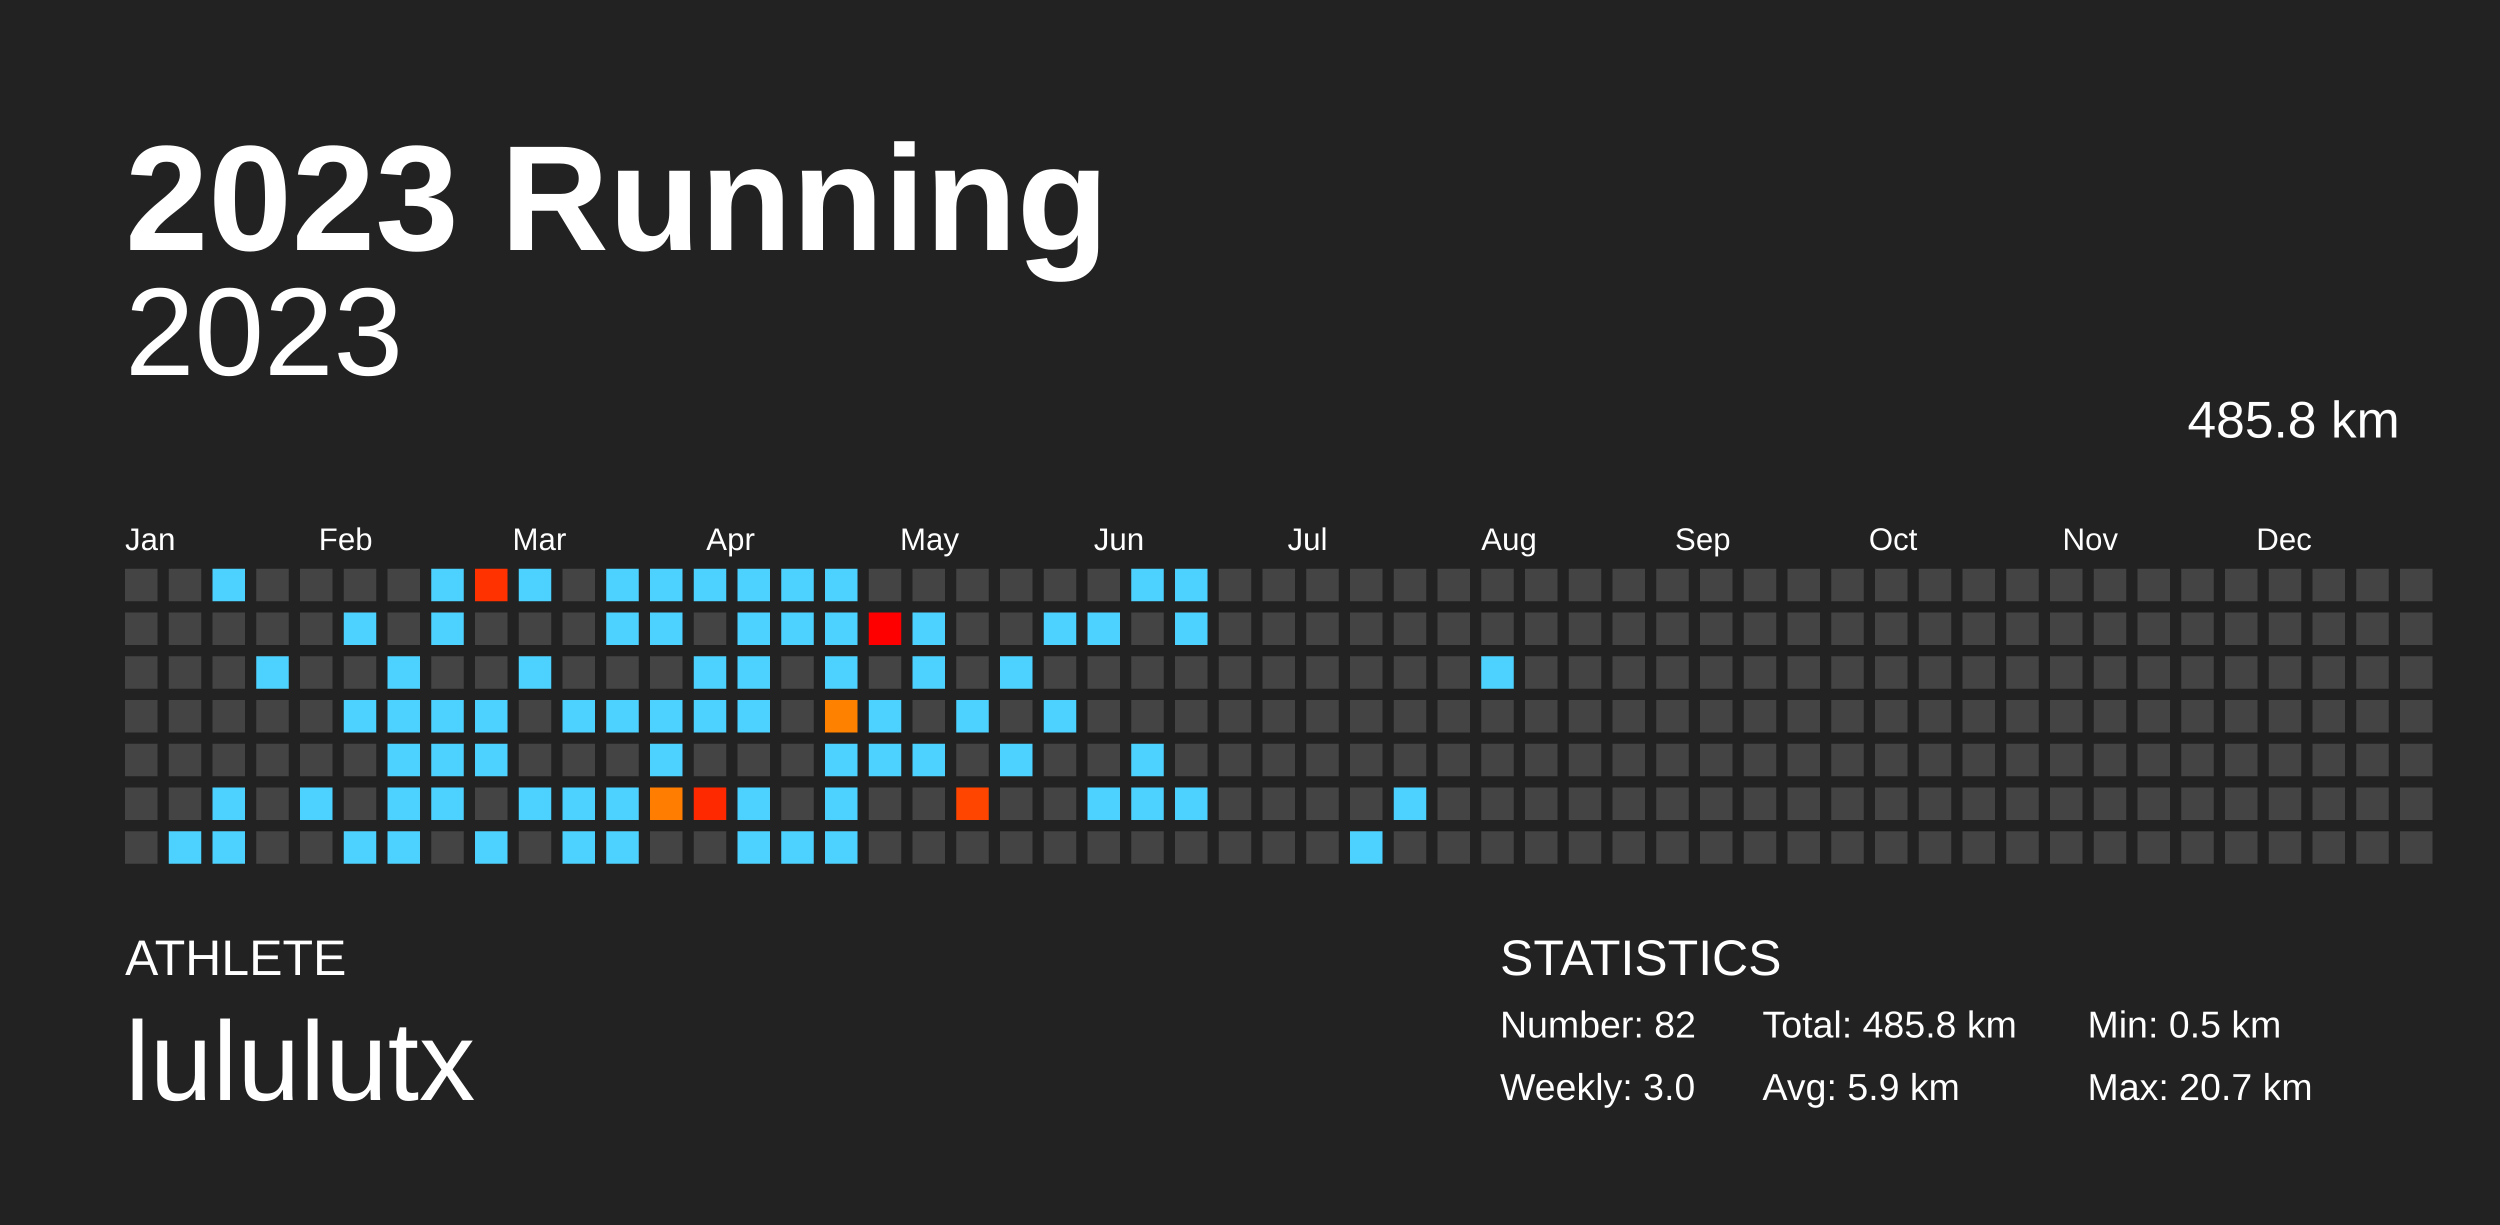
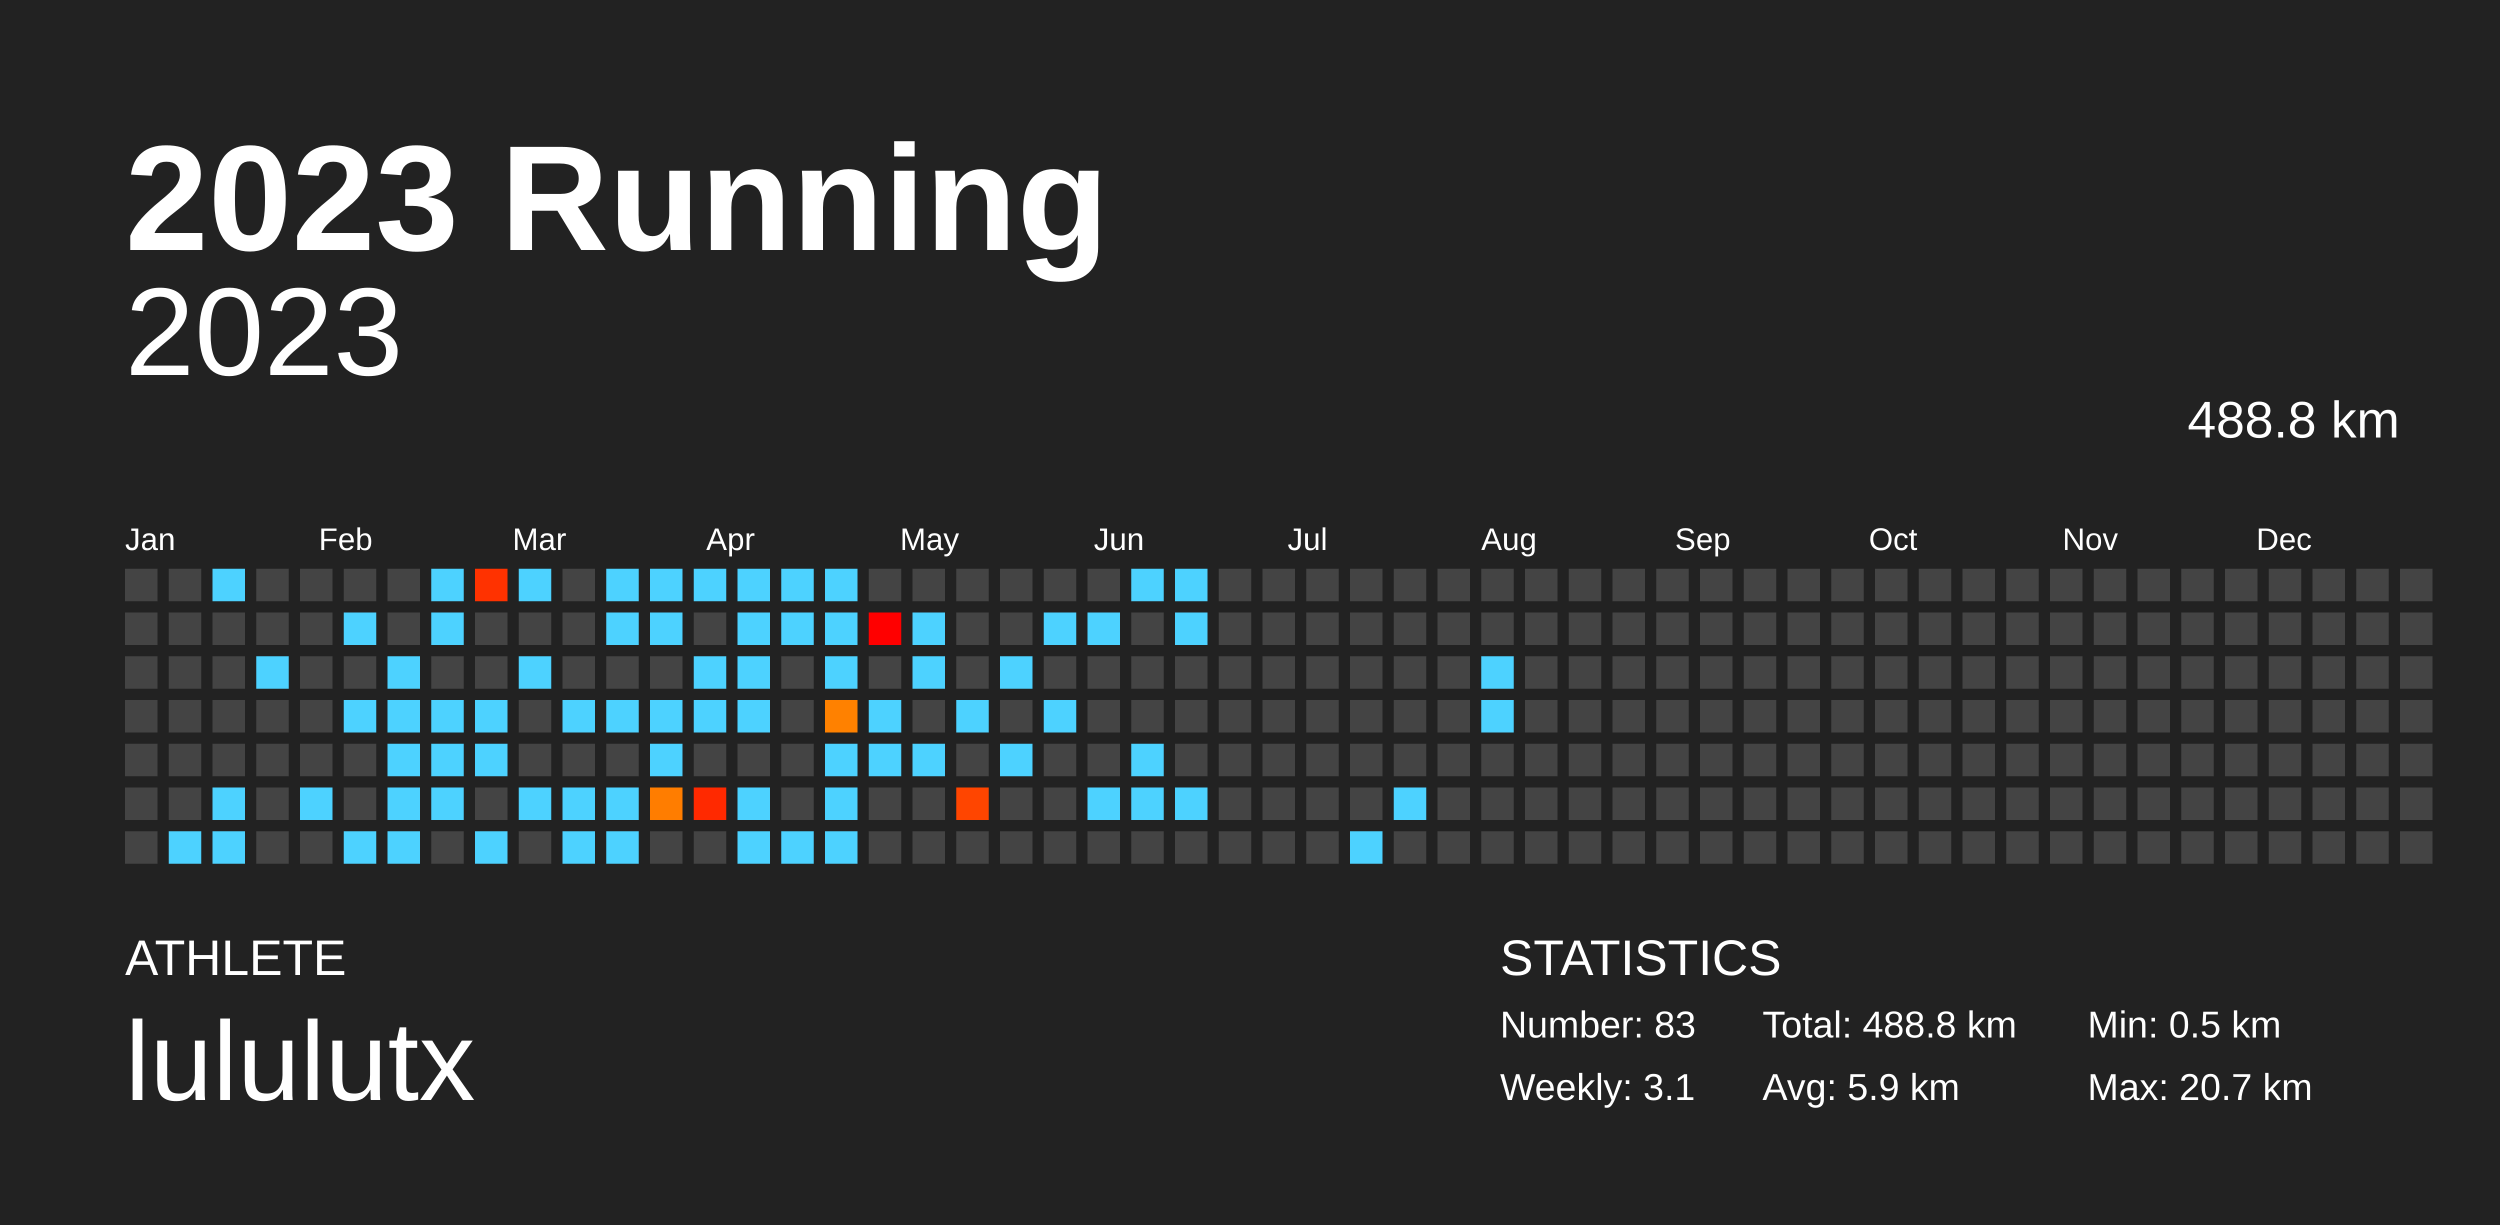
<svg xmlns="http://www.w3.org/2000/svg" baseProfile="full" height="98mm" version="1.1" viewBox="0,0,200,98" width="200mm">
  <defs />
  <rect fill="#222222" height="98" width="200" x="0" y="0" />
  <text fill="#FFFFFF" style="font-size:12px; font-family:Arial; font-weight:bold;" x="10" y="20">2023 Running</text>
  <text fill="#FFFFFF" style="font-size:4px; font-family:Arial" x="10" y="78">ATHLETE</text>
  <text fill="#FFFFFF" style="font-size:9px; font-family:Arial" x="10" y="88">lululutx</text>
  <text fill="#FFFFFF" style="font-size:4px; font-family:Arial" x="120" y="78">STATISTICS</text>
-   <text fill="#FFFFFF" style="font-size:3px; font-family:Arial" x="120" y="83">Number: 82</text>
-   <text fill="#FFFFFF" style="font-size:3px; font-family:Arial" x="120" y="88">Weekly: 3.0</text>
-   <text fill="#FFFFFF" style="font-size:3px; font-family:Arial" x="141" y="83">Total: 485.8 km</text>
+   <text fill="#FFFFFF" style="font-size:3px; font-family:Arial" x="120" y="83">Number: 83</text>
+   <text fill="#FFFFFF" style="font-size:3px; font-family:Arial" x="120" y="88">Weekly: 3.1</text>
+   <text fill="#FFFFFF" style="font-size:3px; font-family:Arial" x="141" y="83">Total: 488.8 km</text>
  <text fill="#FFFFFF" style="font-size:3px; font-family:Arial" x="141" y="88">Avg: 5.9 km</text>
  <text fill="#FFFFFF" style="font-size:3px; font-family:Arial" x="167" y="83">Min: 0.5 km</text>
  <text fill="#FFFFFF" style="font-size:3px; font-family:Arial" x="167" y="88">Max: 20.7 km</text>
  <text alignment-baseline="hanging" fill="#FFFFFF" style="font-size:10.0px; font-family:Arial;" x="10" y="30">2023</text>
-   <text alignment-baseline="hanging" fill="#FFFFFF" style="font-size:4.125px; font-family:Arial;" x="175" y="35">485.8 km</text>
+   <text alignment-baseline="hanging" fill="#FFFFFF" style="font-size:4.125px; font-family:Arial;" x="175" y="35">488.8 km</text>
  <text fill="#FFFFFF" style="font-size:2.5px; font-family:Arial" x="10.0" y="44">Jan</text>
  <text fill="#FFFFFF" style="font-size:2.5px; font-family:Arial" x="25.5" y="44">Feb</text>
  <text fill="#FFFFFF" style="font-size:2.5px; font-family:Arial" x="41.0" y="44">Mar</text>
  <text fill="#FFFFFF" style="font-size:2.5px; font-family:Arial" x="56.5" y="44">Apr</text>
  <text fill="#FFFFFF" style="font-size:2.5px; font-family:Arial" x="72.0" y="44">May</text>
  <text fill="#FFFFFF" style="font-size:2.5px; font-family:Arial" x="87.5" y="44">Jun</text>
  <text fill="#FFFFFF" style="font-size:2.5px; font-family:Arial" x="103.0" y="44">Jul</text>
  <text fill="#FFFFFF" style="font-size:2.5px; font-family:Arial" x="118.5" y="44">Aug</text>
  <text fill="#FFFFFF" style="font-size:2.5px; font-family:Arial" x="134.0" y="44">Sep</text>
  <text fill="#FFFFFF" style="font-size:2.5px; font-family:Arial" x="149.5" y="44">Oct</text>
  <text fill="#FFFFFF" style="font-size:2.5px; font-family:Arial" x="165.0" y="44">Nov</text>
  <text fill="#FFFFFF" style="font-size:2.5px; font-family:Arial" x="180.5" y="44">Dec</text>
  <rect fill="#444444" height="2.6" width="2.6" x="10.0" y="45.5" />
  <rect fill="#444444" height="2.6" width="2.6" x="10.0" y="49.0" />
  <rect fill="#444444" height="2.6" width="2.6" x="10.0" y="52.5" />
  <rect fill="#444444" height="2.6" width="2.6" x="10.0" y="56.0" />
  <rect fill="#444444" height="2.6" width="2.6" x="10.0" y="59.5" />
  <rect fill="#444444" height="2.6" width="2.6" x="10.0" y="63.0" />
  <rect fill="#444444" height="2.6" width="2.6" x="10.0" y="66.5" />
  <rect fill="#444444" height="2.6" width="2.6" x="13.5" y="45.5" />
  <rect fill="#444444" height="2.6" width="2.6" x="13.5" y="49.0" />
  <rect fill="#444444" height="2.6" width="2.6" x="13.5" y="52.5" />
  <rect fill="#444444" height="2.6" width="2.6" x="13.5" y="56.0" />
  <rect fill="#444444" height="2.6" width="2.6" x="13.5" y="59.5" />
  <rect fill="#444444" height="2.6" width="2.6" x="13.5" y="63.0" />
  <rect fill="#4dd2ff" height="2.6" width="2.6" x="13.5" y="66.5" />
  <rect fill="#4dd2ff" height="2.6" width="2.6" x="17.0" y="45.5" />
  <rect fill="#444444" height="2.6" width="2.6" x="17.0" y="49.0" />
  <rect fill="#444444" height="2.6" width="2.6" x="17.0" y="52.5" />
  <rect fill="#444444" height="2.6" width="2.6" x="17.0" y="56.0" />
  <rect fill="#444444" height="2.6" width="2.6" x="17.0" y="59.5" />
  <rect fill="#4dd2ff" height="2.6" width="2.6" x="17.0" y="63.0" />
  <rect fill="#4dd2ff" height="2.6" width="2.6" x="17.0" y="66.5" />
  <rect fill="#444444" height="2.6" width="2.6" x="20.5" y="45.5" />
  <rect fill="#444444" height="2.6" width="2.6" x="20.5" y="49.0" />
  <rect fill="#4dd2ff" height="2.6" width="2.6" x="20.5" y="52.5" />
  <rect fill="#444444" height="2.6" width="2.6" x="20.5" y="56.0" />
  <rect fill="#444444" height="2.6" width="2.6" x="20.5" y="59.5" />
  <rect fill="#444444" height="2.6" width="2.6" x="20.5" y="63.0" />
  <rect fill="#444444" height="2.6" width="2.6" x="20.5" y="66.5" />
  <rect fill="#444444" height="2.6" width="2.6" x="24.0" y="45.5" />
  <rect fill="#444444" height="2.6" width="2.6" x="24.0" y="49.0" />
  <rect fill="#444444" height="2.6" width="2.6" x="24.0" y="52.5" />
  <rect fill="#444444" height="2.6" width="2.6" x="24.0" y="56.0" />
  <rect fill="#444444" height="2.6" width="2.6" x="24.0" y="59.5" />
  <rect fill="#4dd2ff" height="2.6" width="2.6" x="24.0" y="63.0" />
  <rect fill="#444444" height="2.6" width="2.6" x="24.0" y="66.5" />
  <rect fill="#444444" height="2.6" width="2.6" x="27.5" y="45.5" />
  <rect fill="#4dd2ff" height="2.6" width="2.6" x="27.5" y="49.0" />
  <rect fill="#444444" height="2.6" width="2.6" x="27.5" y="52.5" />
  <rect fill="#4dd2ff" height="2.6" width="2.6" x="27.5" y="56.0" />
  <rect fill="#444444" height="2.6" width="2.6" x="27.5" y="59.5" />
  <rect fill="#444444" height="2.6" width="2.6" x="27.5" y="63.0" />
  <rect fill="#4dd2ff" height="2.6" width="2.6" x="27.5" y="66.5" />
  <rect fill="#444444" height="2.6" width="2.6" x="31.0" y="45.5" />
  <rect fill="#444444" height="2.6" width="2.6" x="31.0" y="49.0" />
  <rect fill="#4dd2ff" height="2.6" width="2.6" x="31.0" y="52.5" />
  <rect fill="#4dd2ff" height="2.6" width="2.6" x="31.0" y="56.0" />
  <rect fill="#4dd2ff" height="2.6" width="2.6" x="31.0" y="59.5" />
  <rect fill="#4dd2ff" height="2.6" width="2.6" x="31.0" y="63.0" />
  <rect fill="#4dd2ff" height="2.6" width="2.6" x="31.0" y="66.5" />
  <rect fill="#4dd2ff" height="2.6" width="2.6" x="34.5" y="45.5" />
  <rect fill="#4dd2ff" height="2.6" width="2.6" x="34.5" y="49.0" />
  <rect fill="#444444" height="2.6" width="2.6" x="34.5" y="52.5" />
  <rect fill="#4dd2ff" height="2.6" width="2.6" x="34.5" y="56.0" />
  <rect fill="#4dd2ff" height="2.6" width="2.6" x="34.5" y="59.5" />
  <rect fill="#4dd2ff" height="2.6" width="2.6" x="34.5" y="63.0" />
  <rect fill="#444444" height="2.6" width="2.6" x="34.5" y="66.5" />
  <rect fill="#ff3200" height="2.6" width="2.6" x="38.0" y="45.5" />
  <rect fill="#444444" height="2.6" width="2.6" x="38.0" y="49.0" />
  <rect fill="#444444" height="2.6" width="2.6" x="38.0" y="52.5" />
  <rect fill="#4dd2ff" height="2.6" width="2.6" x="38.0" y="56.0" />
  <rect fill="#4dd2ff" height="2.6" width="2.6" x="38.0" y="59.5" />
  <rect fill="#444444" height="2.6" width="2.6" x="38.0" y="63.0" />
  <rect fill="#4dd2ff" height="2.6" width="2.6" x="38.0" y="66.5" />
  <rect fill="#4dd2ff" height="2.6" width="2.6" x="41.5" y="45.5" />
  <rect fill="#444444" height="2.6" width="2.6" x="41.5" y="49.0" />
  <rect fill="#4dd2ff" height="2.6" width="2.6" x="41.5" y="52.5" />
  <rect fill="#444444" height="2.6" width="2.6" x="41.5" y="56.0" />
  <rect fill="#444444" height="2.6" width="2.6" x="41.5" y="59.5" />
  <rect fill="#4dd2ff" height="2.6" width="2.6" x="41.5" y="63.0" />
  <rect fill="#444444" height="2.6" width="2.6" x="41.5" y="66.5" />
  <rect fill="#444444" height="2.6" width="2.6" x="45.0" y="45.5" />
  <rect fill="#444444" height="2.6" width="2.6" x="45.0" y="49.0" />
  <rect fill="#444444" height="2.6" width="2.6" x="45.0" y="52.5" />
  <rect fill="#4dd2ff" height="2.6" width="2.6" x="45.0" y="56.0" />
  <rect fill="#444444" height="2.6" width="2.6" x="45.0" y="59.5" />
  <rect fill="#4dd2ff" height="2.6" width="2.6" x="45.0" y="63.0" />
  <rect fill="#4dd2ff" height="2.6" width="2.6" x="45.0" y="66.5" />
  <rect fill="#4dd2ff" height="2.6" width="2.6" x="48.5" y="45.5" />
  <rect fill="#4dd2ff" height="2.6" width="2.6" x="48.5" y="49.0" />
  <rect fill="#444444" height="2.6" width="2.6" x="48.5" y="52.5" />
  <rect fill="#4dd2ff" height="2.6" width="2.6" x="48.5" y="56.0" />
  <rect fill="#444444" height="2.6" width="2.6" x="48.5" y="59.5" />
  <rect fill="#4dd2ff" height="2.6" width="2.6" x="48.5" y="63.0" />
  <rect fill="#4dd2ff" height="2.6" width="2.6" x="48.5" y="66.5" />
  <rect fill="#4dd2ff" height="2.6" width="2.6" x="52.0" y="45.5" />
  <rect fill="#4dd2ff" height="2.6" width="2.6" x="52.0" y="49.0" />
  <rect fill="#444444" height="2.6" width="2.6" x="52.0" y="52.5" />
  <rect fill="#4dd2ff" height="2.6" width="2.6" x="52.0" y="56.0" />
  <rect fill="#4dd2ff" height="2.6" width="2.6" x="52.0" y="59.5" />
  <rect fill="#ff7d00" height="2.6" width="2.6" x="52.0" y="63.0" />
  <rect fill="#444444" height="2.6" width="2.6" x="52.0" y="66.5" />
  <rect fill="#4dd2ff" height="2.6" width="2.6" x="55.5" y="45.5" />
  <rect fill="#444444" height="2.6" width="2.6" x="55.5" y="49.0" />
  <rect fill="#4dd2ff" height="2.6" width="2.6" x="55.5" y="52.5" />
  <rect fill="#4dd2ff" height="2.6" width="2.6" x="55.5" y="56.0" />
  <rect fill="#444444" height="2.6" width="2.6" x="55.5" y="59.5" />
  <rect fill="#ff2900" height="2.6" width="2.6" x="55.5" y="63.0" />
  <rect fill="#444444" height="2.6" width="2.6" x="55.5" y="66.5" />
  <rect fill="#4dd2ff" height="2.6" width="2.6" x="59.0" y="45.5" />
  <rect fill="#4dd2ff" height="2.6" width="2.6" x="59.0" y="49.0" />
  <rect fill="#4dd2ff" height="2.6" width="2.6" x="59.0" y="52.5" />
  <rect fill="#4dd2ff" height="2.6" width="2.6" x="59.0" y="56.0" />
  <rect fill="#444444" height="2.6" width="2.6" x="59.0" y="59.5" />
  <rect fill="#4dd2ff" height="2.6" width="2.6" x="59.0" y="63.0" />
  <rect fill="#4dd2ff" height="2.6" width="2.6" x="59.0" y="66.5" />
  <rect fill="#4dd2ff" height="2.6" width="2.6" x="62.5" y="45.5" />
  <rect fill="#4dd2ff" height="2.6" width="2.6" x="62.5" y="49.0" />
  <rect fill="#444444" height="2.6" width="2.6" x="62.5" y="52.5" />
  <rect fill="#444444" height="2.6" width="2.6" x="62.5" y="56.0" />
  <rect fill="#444444" height="2.6" width="2.6" x="62.5" y="59.5" />
  <rect fill="#444444" height="2.6" width="2.6" x="62.5" y="63.0" />
  <rect fill="#4dd2ff" height="2.6" width="2.6" x="62.5" y="66.5" />
  <rect fill="#4dd2ff" height="2.6" width="2.6" x="66.0" y="45.5" />
  <rect fill="#4dd2ff" height="2.6" width="2.6" x="66.0" y="49.0" />
  <rect fill="#4dd2ff" height="2.6" width="2.6" x="66.0" y="52.5" />
  <rect fill="#ff8100" height="2.6" width="2.6" x="66.0" y="56.0" />
  <rect fill="#4dd2ff" height="2.6" width="2.6" x="66.0" y="59.5" />
  <rect fill="#4dd2ff" height="2.6" width="2.6" x="66.0" y="63.0" />
  <rect fill="#4dd2ff" height="2.6" width="2.6" x="66.0" y="66.5" />
  <rect fill="#444444" height="2.6" width="2.6" x="69.5" y="45.5" />
  <rect fill="red" height="2.6" width="2.6" x="69.5" y="49.0" />
  <rect fill="#444444" height="2.6" width="2.6" x="69.5" y="52.5" />
  <rect fill="#4dd2ff" height="2.6" width="2.6" x="69.5" y="56.0" />
  <rect fill="#4dd2ff" height="2.6" width="2.6" x="69.5" y="59.5" />
  <rect fill="#444444" height="2.6" width="2.6" x="69.5" y="63.0" />
  <rect fill="#444444" height="2.6" width="2.6" x="69.5" y="66.5" />
  <rect fill="#444444" height="2.6" width="2.6" x="73.0" y="45.5" />
  <rect fill="#4dd2ff" height="2.6" width="2.6" x="73.0" y="49.0" />
  <rect fill="#4dd2ff" height="2.6" width="2.6" x="73.0" y="52.5" />
  <rect fill="#444444" height="2.6" width="2.6" x="73.0" y="56.0" />
  <rect fill="#4dd2ff" height="2.6" width="2.6" x="73.0" y="59.5" />
  <rect fill="#444444" height="2.6" width="2.6" x="73.0" y="63.0" />
  <rect fill="#444444" height="2.6" width="2.6" x="73.0" y="66.5" />
  <rect fill="#444444" height="2.6" width="2.6" x="76.5" y="45.5" />
  <rect fill="#444444" height="2.6" width="2.6" x="76.5" y="49.0" />
  <rect fill="#444444" height="2.6" width="2.6" x="76.5" y="52.5" />
  <rect fill="#4dd2ff" height="2.6" width="2.6" x="76.5" y="56.0" />
  <rect fill="#444444" height="2.6" width="2.6" x="76.5" y="59.5" />
  <rect fill="#ff4500" height="2.6" width="2.6" x="76.5" y="63.0" />
  <rect fill="#444444" height="2.6" width="2.6" x="76.5" y="66.5" />
  <rect fill="#444444" height="2.6" width="2.6" x="80.0" y="45.5" />
  <rect fill="#444444" height="2.6" width="2.6" x="80.0" y="49.0" />
  <rect fill="#4dd2ff" height="2.6" width="2.6" x="80.0" y="52.5" />
  <rect fill="#444444" height="2.6" width="2.6" x="80.0" y="56.0" />
  <rect fill="#4dd2ff" height="2.6" width="2.6" x="80.0" y="59.5" />
  <rect fill="#444444" height="2.6" width="2.6" x="80.0" y="63.0" />
  <rect fill="#444444" height="2.6" width="2.6" x="80.0" y="66.5" />
  <rect fill="#444444" height="2.6" width="2.6" x="83.5" y="45.5" />
  <rect fill="#4dd2ff" height="2.6" width="2.6" x="83.5" y="49.0" />
  <rect fill="#444444" height="2.6" width="2.6" x="83.5" y="52.5" />
  <rect fill="#4dd2ff" height="2.6" width="2.6" x="83.5" y="56.0" />
  <rect fill="#444444" height="2.6" width="2.6" x="83.5" y="59.5" />
  <rect fill="#444444" height="2.6" width="2.6" x="83.5" y="63.0" />
  <rect fill="#444444" height="2.6" width="2.6" x="83.5" y="66.5" />
  <rect fill="#444444" height="2.6" width="2.6" x="87.0" y="45.5" />
  <rect fill="#4dd2ff" height="2.6" width="2.6" x="87.0" y="49.0" />
  <rect fill="#444444" height="2.6" width="2.6" x="87.0" y="52.5" />
  <rect fill="#444444" height="2.6" width="2.6" x="87.0" y="56.0" />
  <rect fill="#444444" height="2.6" width="2.6" x="87.0" y="59.5" />
  <rect fill="#4dd2ff" height="2.6" width="2.6" x="87.0" y="63.0" />
  <rect fill="#444444" height="2.6" width="2.6" x="87.0" y="66.5" />
  <rect fill="#4dd2ff" height="2.6" width="2.6" x="90.5" y="45.5" />
  <rect fill="#444444" height="2.6" width="2.6" x="90.5" y="49.0" />
  <rect fill="#444444" height="2.6" width="2.6" x="90.5" y="52.5" />
  <rect fill="#444444" height="2.6" width="2.6" x="90.5" y="56.0" />
  <rect fill="#4dd2ff" height="2.6" width="2.6" x="90.5" y="59.5" />
  <rect fill="#4dd2ff" height="2.6" width="2.6" x="90.5" y="63.0" />
  <rect fill="#444444" height="2.6" width="2.6" x="90.5" y="66.5" />
  <rect fill="#4dd2ff" height="2.6" width="2.6" x="94.0" y="45.5" />
  <rect fill="#4dd2ff" height="2.6" width="2.6" x="94.0" y="49.0" />
  <rect fill="#444444" height="2.6" width="2.6" x="94.0" y="52.5" />
  <rect fill="#444444" height="2.6" width="2.6" x="94.0" y="56.0" />
  <rect fill="#444444" height="2.6" width="2.6" x="94.0" y="59.5" />
  <rect fill="#4dd2ff" height="2.6" width="2.6" x="94.0" y="63.0" />
  <rect fill="#444444" height="2.6" width="2.6" x="94.0" y="66.5" />
  <rect fill="#444444" height="2.6" width="2.6" x="97.5" y="45.5" />
  <rect fill="#444444" height="2.6" width="2.6" x="97.5" y="49.0" />
  <rect fill="#444444" height="2.6" width="2.6" x="97.5" y="52.5" />
  <rect fill="#444444" height="2.6" width="2.6" x="97.5" y="56.0" />
  <rect fill="#444444" height="2.6" width="2.6" x="97.5" y="59.5" />
  <rect fill="#444444" height="2.6" width="2.6" x="97.5" y="63.0" />
  <rect fill="#444444" height="2.6" width="2.6" x="97.5" y="66.5" />
  <rect fill="#444444" height="2.6" width="2.6" x="101.0" y="45.5" />
  <rect fill="#444444" height="2.6" width="2.6" x="101.0" y="49.0" />
  <rect fill="#444444" height="2.6" width="2.6" x="101.0" y="52.5" />
  <rect fill="#444444" height="2.6" width="2.6" x="101.0" y="56.0" />
  <rect fill="#444444" height="2.6" width="2.6" x="101.0" y="59.5" />
  <rect fill="#444444" height="2.6" width="2.6" x="101.0" y="63.0" />
  <rect fill="#444444" height="2.6" width="2.6" x="101.0" y="66.5" />
  <rect fill="#444444" height="2.6" width="2.6" x="104.5" y="45.5" />
  <rect fill="#444444" height="2.6" width="2.6" x="104.5" y="49.0" />
  <rect fill="#444444" height="2.6" width="2.6" x="104.5" y="52.5" />
  <rect fill="#444444" height="2.6" width="2.6" x="104.5" y="56.0" />
  <rect fill="#444444" height="2.6" width="2.6" x="104.5" y="59.5" />
  <rect fill="#444444" height="2.6" width="2.6" x="104.5" y="63.0" />
  <rect fill="#444444" height="2.6" width="2.6" x="104.5" y="66.5" />
  <rect fill="#444444" height="2.6" width="2.6" x="108.0" y="45.5" />
  <rect fill="#444444" height="2.6" width="2.6" x="108.0" y="49.0" />
  <rect fill="#444444" height="2.6" width="2.6" x="108.0" y="52.5" />
  <rect fill="#444444" height="2.6" width="2.6" x="108.0" y="56.0" />
  <rect fill="#444444" height="2.6" width="2.6" x="108.0" y="59.5" />
  <rect fill="#444444" height="2.6" width="2.6" x="108.0" y="63.0" />
  <rect fill="#4dd2ff" height="2.6" width="2.6" x="108.0" y="66.5" />
  <rect fill="#444444" height="2.6" width="2.6" x="111.5" y="45.5" />
  <rect fill="#444444" height="2.6" width="2.6" x="111.5" y="49.0" />
  <rect fill="#444444" height="2.6" width="2.6" x="111.5" y="52.5" />
  <rect fill="#444444" height="2.6" width="2.6" x="111.5" y="56.0" />
  <rect fill="#444444" height="2.6" width="2.6" x="111.5" y="59.5" />
  <rect fill="#4dd2ff" height="2.6" width="2.6" x="111.5" y="63.0" />
  <rect fill="#444444" height="2.6" width="2.6" x="111.5" y="66.5" />
  <rect fill="#444444" height="2.6" width="2.6" x="115.0" y="45.5" />
  <rect fill="#444444" height="2.6" width="2.6" x="115.0" y="49.0" />
  <rect fill="#444444" height="2.6" width="2.6" x="115.0" y="52.5" />
  <rect fill="#444444" height="2.6" width="2.6" x="115.0" y="56.0" />
  <rect fill="#444444" height="2.6" width="2.6" x="115.0" y="59.5" />
  <rect fill="#444444" height="2.6" width="2.6" x="115.0" y="63.0" />
  <rect fill="#444444" height="2.6" width="2.6" x="115.0" y="66.5" />
  <rect fill="#444444" height="2.6" width="2.6" x="118.5" y="45.5" />
  <rect fill="#444444" height="2.6" width="2.6" x="118.5" y="49.0" />
  <rect fill="#4dd2ff" height="2.6" width="2.6" x="118.5" y="52.5" />
-   <rect fill="#444444" height="2.6" width="2.6" x="118.5" y="56.0" />
+   <rect fill="#4dd2ff" height="2.6" width="2.6" x="118.5" y="56.0" />
  <rect fill="#444444" height="2.6" width="2.6" x="118.5" y="59.5" />
  <rect fill="#444444" height="2.6" width="2.6" x="118.5" y="63.0" />
  <rect fill="#444444" height="2.6" width="2.6" x="118.5" y="66.5" />
  <rect fill="#444444" height="2.6" width="2.6" x="122.0" y="45.5" />
  <rect fill="#444444" height="2.6" width="2.6" x="122.0" y="49.0" />
  <rect fill="#444444" height="2.6" width="2.6" x="122.0" y="52.5" />
  <rect fill="#444444" height="2.6" width="2.6" x="122.0" y="56.0" />
  <rect fill="#444444" height="2.6" width="2.6" x="122.0" y="59.5" />
  <rect fill="#444444" height="2.6" width="2.6" x="122.0" y="63.0" />
  <rect fill="#444444" height="2.6" width="2.6" x="122.0" y="66.5" />
  <rect fill="#444444" height="2.6" width="2.6" x="125.5" y="45.5" />
  <rect fill="#444444" height="2.6" width="2.6" x="125.5" y="49.0" />
  <rect fill="#444444" height="2.6" width="2.6" x="125.5" y="52.5" />
  <rect fill="#444444" height="2.6" width="2.6" x="125.5" y="56.0" />
  <rect fill="#444444" height="2.6" width="2.6" x="125.5" y="59.5" />
  <rect fill="#444444" height="2.6" width="2.6" x="125.5" y="63.0" />
  <rect fill="#444444" height="2.6" width="2.6" x="125.5" y="66.5" />
  <rect fill="#444444" height="2.6" width="2.6" x="129.0" y="45.5" />
  <rect fill="#444444" height="2.6" width="2.6" x="129.0" y="49.0" />
  <rect fill="#444444" height="2.6" width="2.6" x="129.0" y="52.5" />
  <rect fill="#444444" height="2.6" width="2.6" x="129.0" y="56.0" />
  <rect fill="#444444" height="2.6" width="2.6" x="129.0" y="59.5" />
  <rect fill="#444444" height="2.6" width="2.6" x="129.0" y="63.0" />
  <rect fill="#444444" height="2.6" width="2.6" x="129.0" y="66.5" />
  <rect fill="#444444" height="2.6" width="2.6" x="132.5" y="45.5" />
  <rect fill="#444444" height="2.6" width="2.6" x="132.5" y="49.0" />
  <rect fill="#444444" height="2.6" width="2.6" x="132.5" y="52.5" />
  <rect fill="#444444" height="2.6" width="2.6" x="132.5" y="56.0" />
  <rect fill="#444444" height="2.6" width="2.6" x="132.5" y="59.5" />
  <rect fill="#444444" height="2.6" width="2.6" x="132.5" y="63.0" />
  <rect fill="#444444" height="2.6" width="2.6" x="132.5" y="66.5" />
  <rect fill="#444444" height="2.6" width="2.6" x="136.0" y="45.5" />
  <rect fill="#444444" height="2.6" width="2.6" x="136.0" y="49.0" />
  <rect fill="#444444" height="2.6" width="2.6" x="136.0" y="52.5" />
  <rect fill="#444444" height="2.6" width="2.6" x="136.0" y="56.0" />
  <rect fill="#444444" height="2.6" width="2.6" x="136.0" y="59.5" />
  <rect fill="#444444" height="2.6" width="2.6" x="136.0" y="63.0" />
  <rect fill="#444444" height="2.6" width="2.6" x="136.0" y="66.5" />
  <rect fill="#444444" height="2.6" width="2.6" x="139.5" y="45.5" />
  <rect fill="#444444" height="2.6" width="2.6" x="139.5" y="49.0" />
  <rect fill="#444444" height="2.6" width="2.6" x="139.5" y="52.5" />
  <rect fill="#444444" height="2.6" width="2.6" x="139.5" y="56.0" />
  <rect fill="#444444" height="2.6" width="2.6" x="139.5" y="59.5" />
  <rect fill="#444444" height="2.6" width="2.6" x="139.5" y="63.0" />
  <rect fill="#444444" height="2.6" width="2.6" x="139.5" y="66.5" />
  <rect fill="#444444" height="2.6" width="2.6" x="143.0" y="45.5" />
  <rect fill="#444444" height="2.6" width="2.6" x="143.0" y="49.0" />
  <rect fill="#444444" height="2.6" width="2.6" x="143.0" y="52.5" />
  <rect fill="#444444" height="2.6" width="2.6" x="143.0" y="56.0" />
  <rect fill="#444444" height="2.6" width="2.6" x="143.0" y="59.5" />
  <rect fill="#444444" height="2.6" width="2.6" x="143.0" y="63.0" />
  <rect fill="#444444" height="2.6" width="2.6" x="143.0" y="66.5" />
  <rect fill="#444444" height="2.6" width="2.6" x="146.5" y="45.5" />
  <rect fill="#444444" height="2.6" width="2.6" x="146.5" y="49.0" />
  <rect fill="#444444" height="2.6" width="2.6" x="146.5" y="52.5" />
  <rect fill="#444444" height="2.6" width="2.6" x="146.5" y="56.0" />
  <rect fill="#444444" height="2.6" width="2.6" x="146.5" y="59.5" />
  <rect fill="#444444" height="2.6" width="2.6" x="146.5" y="63.0" />
  <rect fill="#444444" height="2.6" width="2.6" x="146.5" y="66.5" />
  <rect fill="#444444" height="2.6" width="2.6" x="150.0" y="45.5" />
  <rect fill="#444444" height="2.6" width="2.6" x="150.0" y="49.0" />
  <rect fill="#444444" height="2.6" width="2.6" x="150.0" y="52.5" />
  <rect fill="#444444" height="2.6" width="2.6" x="150.0" y="56.0" />
  <rect fill="#444444" height="2.6" width="2.6" x="150.0" y="59.5" />
  <rect fill="#444444" height="2.6" width="2.6" x="150.0" y="63.0" />
  <rect fill="#444444" height="2.6" width="2.6" x="150.0" y="66.5" />
  <rect fill="#444444" height="2.6" width="2.6" x="153.5" y="45.5" />
  <rect fill="#444444" height="2.6" width="2.6" x="153.5" y="49.0" />
  <rect fill="#444444" height="2.6" width="2.6" x="153.5" y="52.5" />
  <rect fill="#444444" height="2.6" width="2.6" x="153.5" y="56.0" />
  <rect fill="#444444" height="2.6" width="2.6" x="153.5" y="59.5" />
  <rect fill="#444444" height="2.6" width="2.6" x="153.5" y="63.0" />
  <rect fill="#444444" height="2.6" width="2.6" x="153.5" y="66.5" />
  <rect fill="#444444" height="2.6" width="2.6" x="157.0" y="45.5" />
  <rect fill="#444444" height="2.6" width="2.6" x="157.0" y="49.0" />
  <rect fill="#444444" height="2.6" width="2.6" x="157.0" y="52.5" />
  <rect fill="#444444" height="2.6" width="2.6" x="157.0" y="56.0" />
  <rect fill="#444444" height="2.6" width="2.6" x="157.0" y="59.5" />
  <rect fill="#444444" height="2.6" width="2.6" x="157.0" y="63.0" />
  <rect fill="#444444" height="2.6" width="2.6" x="157.0" y="66.5" />
  <rect fill="#444444" height="2.6" width="2.6" x="160.5" y="45.5" />
  <rect fill="#444444" height="2.6" width="2.6" x="160.5" y="49.0" />
  <rect fill="#444444" height="2.6" width="2.6" x="160.5" y="52.5" />
  <rect fill="#444444" height="2.6" width="2.6" x="160.5" y="56.0" />
  <rect fill="#444444" height="2.6" width="2.6" x="160.5" y="59.5" />
  <rect fill="#444444" height="2.6" width="2.6" x="160.5" y="63.0" />
  <rect fill="#444444" height="2.6" width="2.6" x="160.5" y="66.5" />
  <rect fill="#444444" height="2.6" width="2.6" x="164.0" y="45.5" />
  <rect fill="#444444" height="2.6" width="2.6" x="164.0" y="49.0" />
  <rect fill="#444444" height="2.6" width="2.6" x="164.0" y="52.5" />
  <rect fill="#444444" height="2.6" width="2.6" x="164.0" y="56.0" />
  <rect fill="#444444" height="2.6" width="2.6" x="164.0" y="59.5" />
  <rect fill="#444444" height="2.6" width="2.6" x="164.0" y="63.0" />
  <rect fill="#444444" height="2.6" width="2.6" x="164.0" y="66.5" />
  <rect fill="#444444" height="2.6" width="2.6" x="167.5" y="45.5" />
  <rect fill="#444444" height="2.6" width="2.6" x="167.5" y="49.0" />
  <rect fill="#444444" height="2.6" width="2.6" x="167.5" y="52.5" />
  <rect fill="#444444" height="2.6" width="2.6" x="167.5" y="56.0" />
  <rect fill="#444444" height="2.6" width="2.6" x="167.5" y="59.5" />
  <rect fill="#444444" height="2.6" width="2.6" x="167.5" y="63.0" />
  <rect fill="#444444" height="2.6" width="2.6" x="167.5" y="66.5" />
  <rect fill="#444444" height="2.6" width="2.6" x="171.0" y="45.5" />
  <rect fill="#444444" height="2.6" width="2.6" x="171.0" y="49.0" />
  <rect fill="#444444" height="2.6" width="2.6" x="171.0" y="52.5" />
  <rect fill="#444444" height="2.6" width="2.6" x="171.0" y="56.0" />
  <rect fill="#444444" height="2.6" width="2.6" x="171.0" y="59.5" />
  <rect fill="#444444" height="2.6" width="2.6" x="171.0" y="63.0" />
  <rect fill="#444444" height="2.6" width="2.6" x="171.0" y="66.5" />
  <rect fill="#444444" height="2.6" width="2.6" x="174.5" y="45.5" />
  <rect fill="#444444" height="2.6" width="2.6" x="174.5" y="49.0" />
  <rect fill="#444444" height="2.6" width="2.6" x="174.5" y="52.5" />
  <rect fill="#444444" height="2.6" width="2.6" x="174.5" y="56.0" />
  <rect fill="#444444" height="2.6" width="2.6" x="174.5" y="59.5" />
  <rect fill="#444444" height="2.6" width="2.6" x="174.5" y="63.0" />
  <rect fill="#444444" height="2.6" width="2.6" x="174.5" y="66.5" />
  <rect fill="#444444" height="2.6" width="2.6" x="178.0" y="45.5" />
  <rect fill="#444444" height="2.6" width="2.6" x="178.0" y="49.0" />
  <rect fill="#444444" height="2.6" width="2.6" x="178.0" y="52.5" />
  <rect fill="#444444" height="2.6" width="2.6" x="178.0" y="56.0" />
  <rect fill="#444444" height="2.6" width="2.6" x="178.0" y="59.5" />
  <rect fill="#444444" height="2.6" width="2.6" x="178.0" y="63.0" />
  <rect fill="#444444" height="2.6" width="2.6" x="178.0" y="66.5" />
  <rect fill="#444444" height="2.6" width="2.6" x="181.5" y="45.5" />
  <rect fill="#444444" height="2.6" width="2.6" x="181.5" y="49.0" />
  <rect fill="#444444" height="2.6" width="2.6" x="181.5" y="52.5" />
  <rect fill="#444444" height="2.6" width="2.6" x="181.5" y="56.0" />
  <rect fill="#444444" height="2.6" width="2.6" x="181.5" y="59.5" />
  <rect fill="#444444" height="2.6" width="2.6" x="181.5" y="63.0" />
  <rect fill="#444444" height="2.6" width="2.6" x="181.5" y="66.5" />
  <rect fill="#444444" height="2.6" width="2.6" x="185.0" y="45.5" />
  <rect fill="#444444" height="2.6" width="2.6" x="185.0" y="49.0" />
  <rect fill="#444444" height="2.6" width="2.6" x="185.0" y="52.5" />
  <rect fill="#444444" height="2.6" width="2.6" x="185.0" y="56.0" />
  <rect fill="#444444" height="2.6" width="2.6" x="185.0" y="59.5" />
  <rect fill="#444444" height="2.6" width="2.6" x="185.0" y="63.0" />
  <rect fill="#444444" height="2.6" width="2.6" x="185.0" y="66.5" />
  <rect fill="#444444" height="2.6" width="2.6" x="188.5" y="45.5" />
  <rect fill="#444444" height="2.6" width="2.6" x="188.5" y="49.0" />
  <rect fill="#444444" height="2.6" width="2.6" x="188.5" y="52.5" />
  <rect fill="#444444" height="2.6" width="2.6" x="188.5" y="56.0" />
  <rect fill="#444444" height="2.6" width="2.6" x="188.5" y="59.5" />
  <rect fill="#444444" height="2.6" width="2.6" x="188.5" y="63.0" />
  <rect fill="#444444" height="2.6" width="2.6" x="188.5" y="66.5" />
  <rect fill="#444444" height="2.6" width="2.6" x="192.0" y="45.5" />
  <rect fill="#444444" height="2.6" width="2.6" x="192.0" y="49.0" />
  <rect fill="#444444" height="2.6" width="2.6" x="192.0" y="52.5" />
  <rect fill="#444444" height="2.6" width="2.6" x="192.0" y="56.0" />
  <rect fill="#444444" height="2.6" width="2.6" x="192.0" y="59.5" />
  <rect fill="#444444" height="2.6" width="2.6" x="192.0" y="63.0" />
  <rect fill="#444444" height="2.6" width="2.6" x="192.0" y="66.5" />
</svg>
